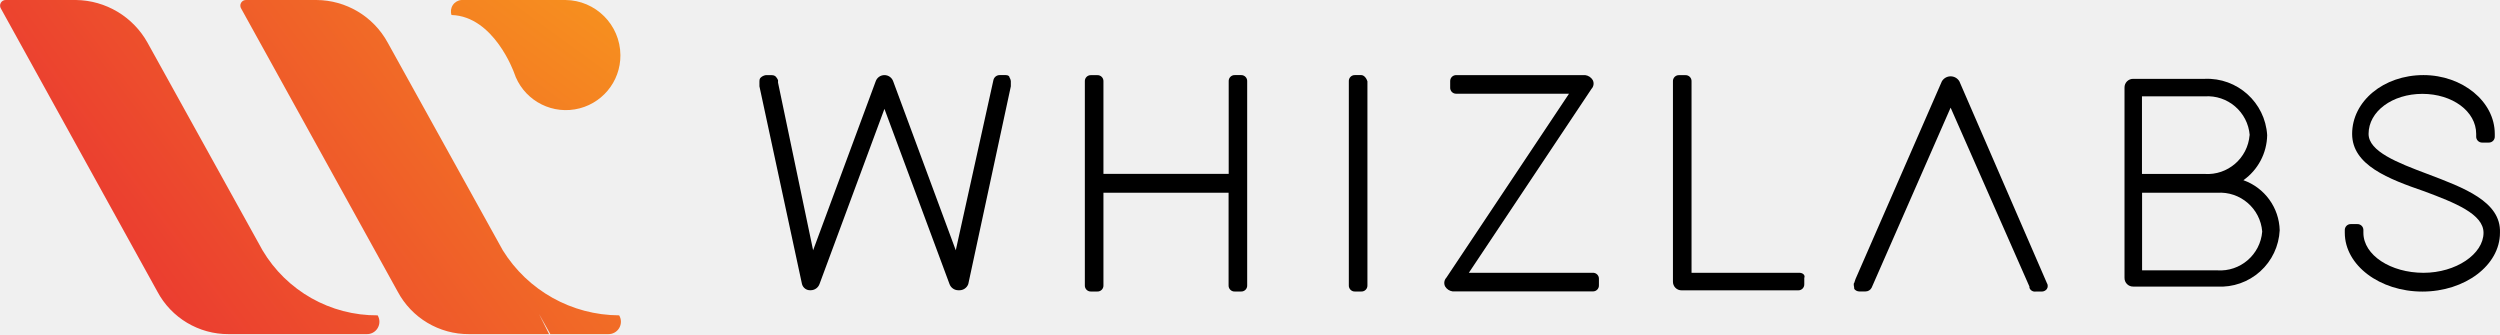
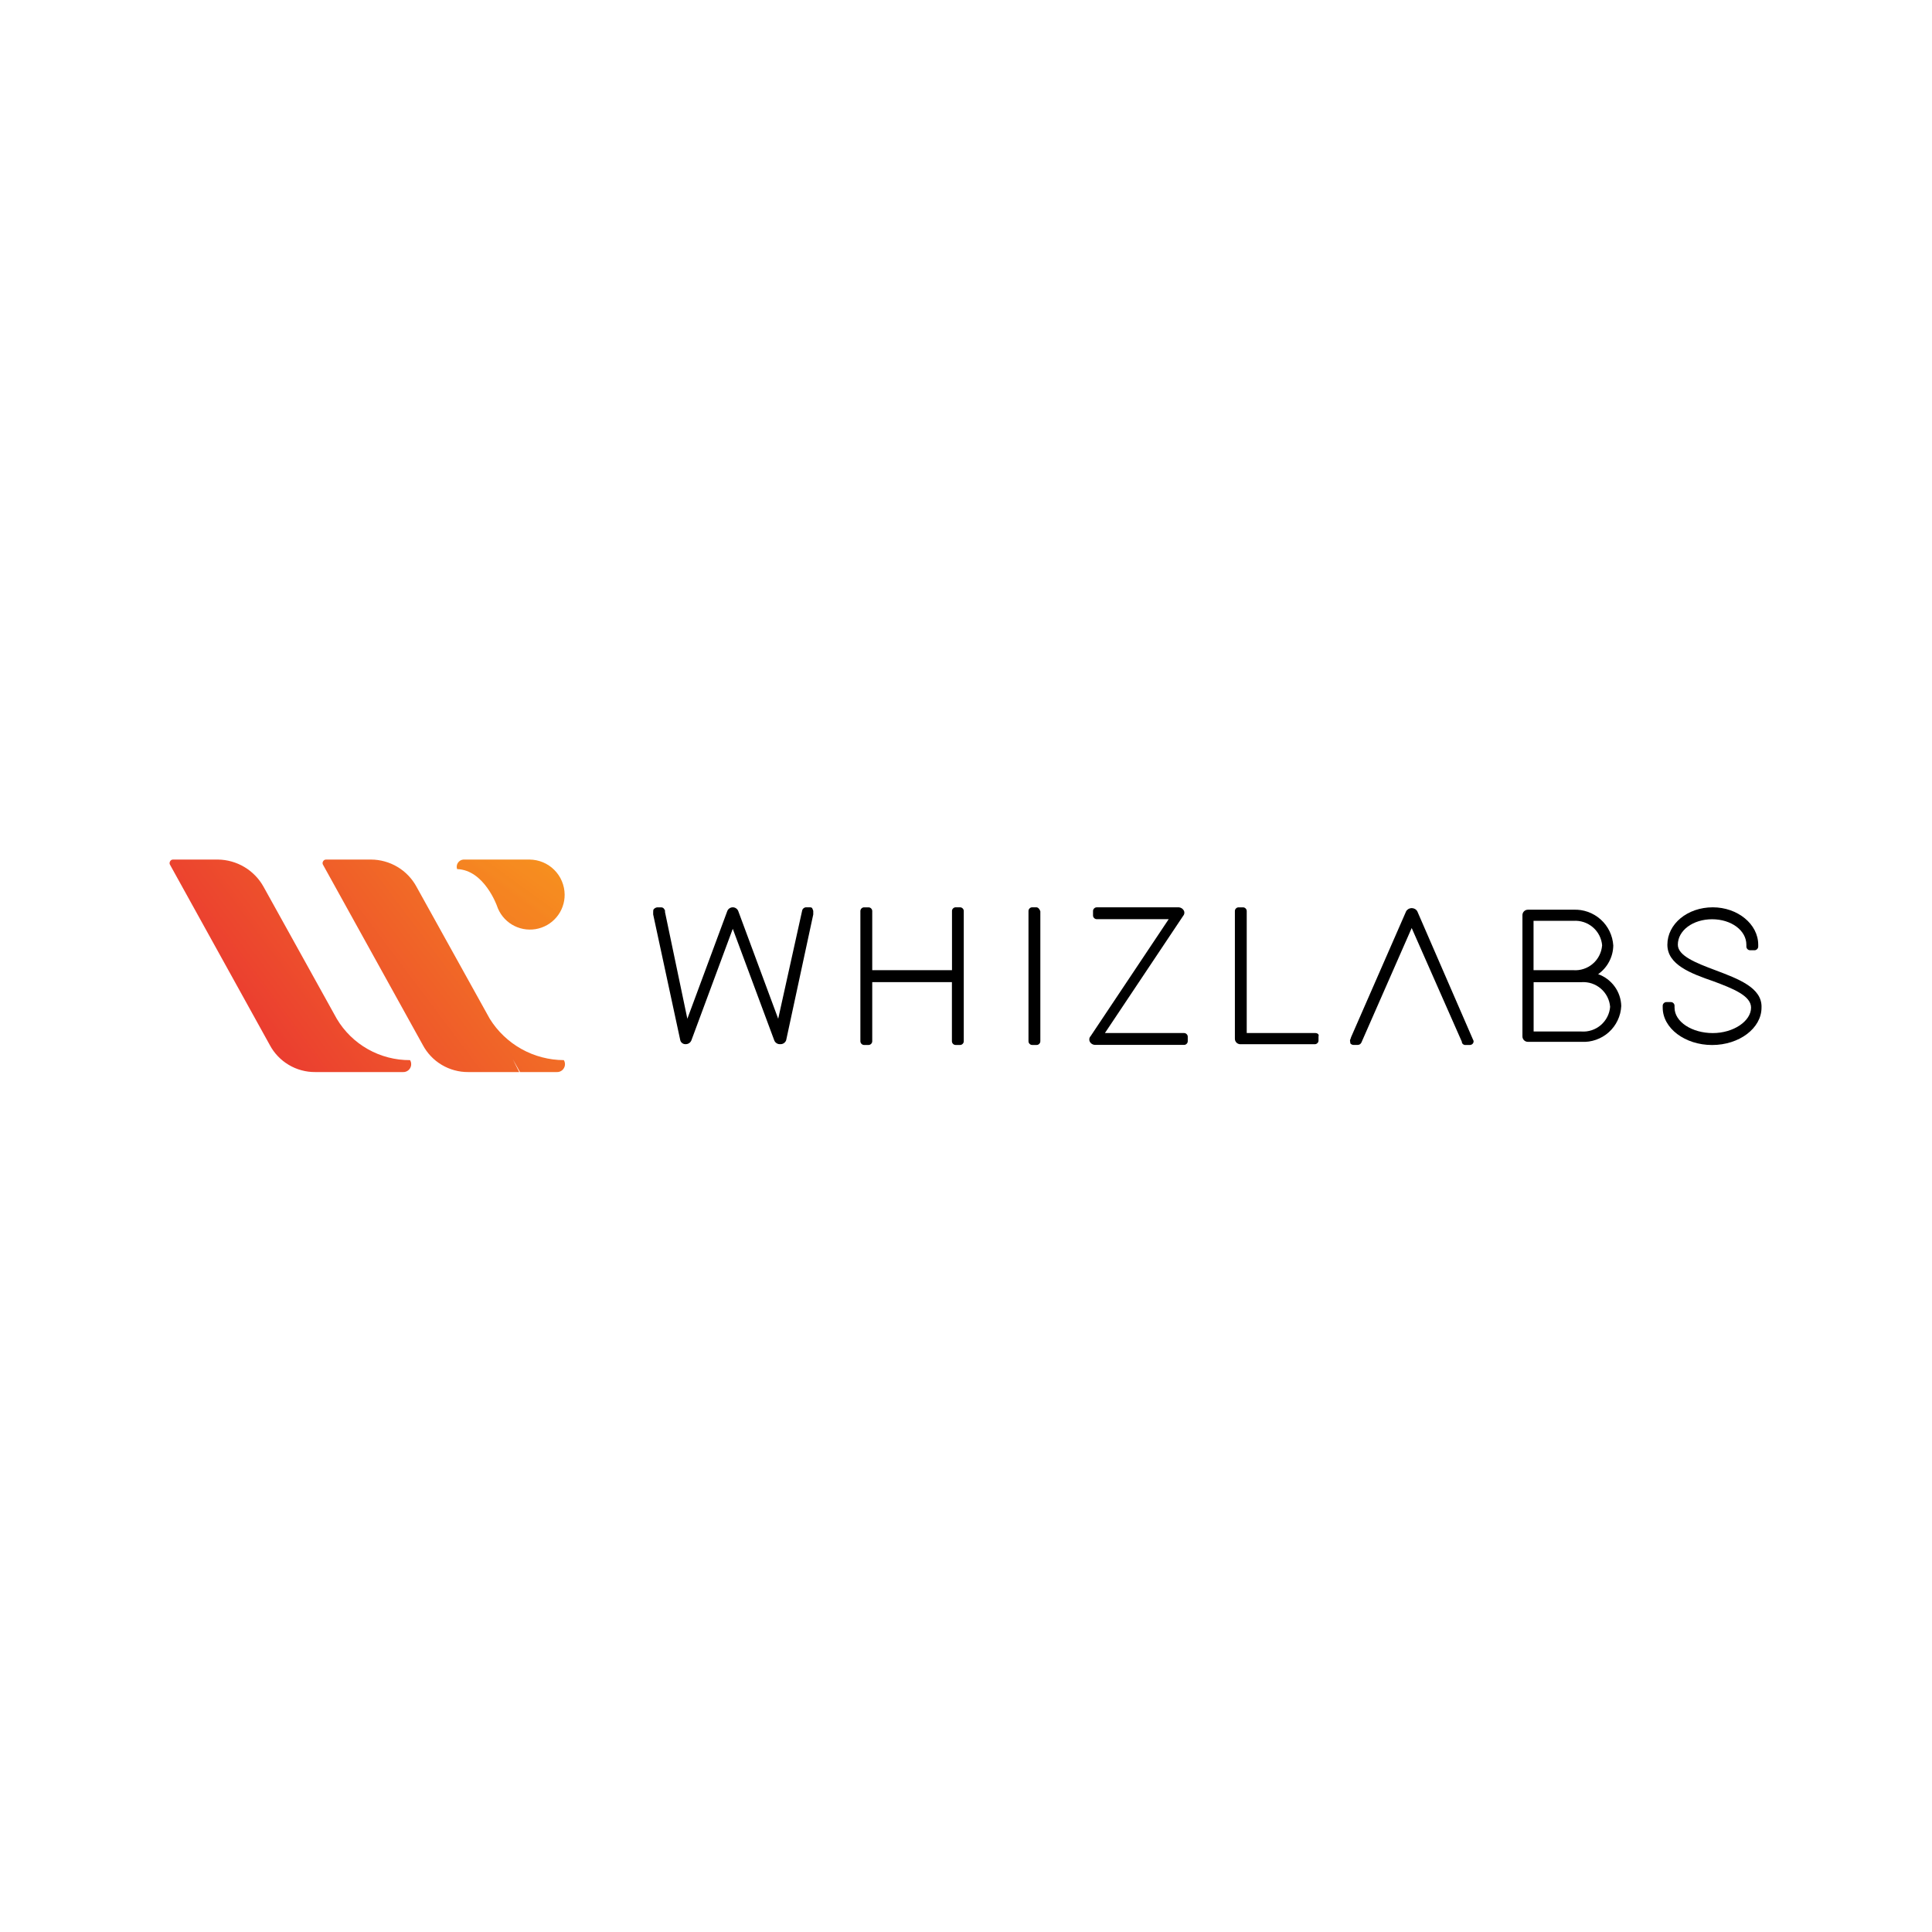
- <svg xmlns="http://www.w3.org/2000/svg" xmlns:xlink="http://www.w3.org/1999/xlink" width="201.651" height="26.95" viewBox="0 0 201.651 26.95">
+ <svg xmlns="http://www.w3.org/2000/svg" width="500" zoomAndPan="magnify" viewBox="0 0 375 375" height="500" preserveAspectRatio="xMidYMid meet" version="1.0">
  <defs>
-     <linearGradient id="linear-gradient" x1="1.776" y1="-0.372" x2="-0.701" y2="1.259" gradientUnits="objectBoundingBox">
-       <stop offset="0" stop-color="#f7931e" />
-       <stop offset="0.999" stop-color="#e3083b" />
+     <clipPath id="3139886af9">
+       <path d="M 32.914 166.836 L 80 166.836 L 80 208.086 L 32.914 208.086 Z M 32.914 166.836 " clip-rule="nonzero" />
+     </clipPath>
+     <clipPath id="216b918614">
+       <path d="M 65.363 197.738 L 51.137 172.09 C 50.699 171.305 50.164 170.59 49.535 169.945 C 48.906 169.301 48.207 168.746 47.43 168.285 C 46.656 167.824 45.836 167.473 44.969 167.227 C 44.102 166.98 43.215 166.852 42.316 166.84 L 33.652 166.84 C 33.367 166.82 33.152 166.938 33.012 167.188 C 32.871 167.438 32.879 167.684 33.043 167.922 L 52.363 202.832 C 52.789 203.633 53.312 204.359 53.938 205.012 C 54.562 205.668 55.262 206.227 56.039 206.688 C 56.816 207.152 57.641 207.504 58.512 207.738 C 59.387 207.977 60.273 208.094 61.18 208.086 L 71.078 208.086 L 69.688 205.613 L 71.078 208.086 L 78.199 208.086 C 78.484 208.102 78.75 208.043 79 207.91 C 79.25 207.777 79.445 207.59 79.594 207.344 C 79.738 207.102 79.809 206.84 79.809 206.559 C 79.809 206.273 79.738 206.012 79.59 205.77 C 78.156 205.777 76.746 205.605 75.359 205.242 C 73.973 204.883 72.652 204.352 71.406 203.648 C 70.156 202.941 69.02 202.09 67.996 201.086 C 66.973 200.086 66.094 198.969 65.363 197.738 Z M 65.363 197.738 " clip-rule="nonzero" />
+     </clipPath>
+     <linearGradient x1="1.064" gradientTransform="matrix(46.88898, 0, 0, 41.25154, 32.92121, 166.8372)" y1="0.097" x2="-0.093" gradientUnits="userSpaceOnUse" y2="0.859" id="190353271e">
+       <stop stop-opacity="1" stop-color="rgb(94.626%, 41.914%, 15.051%)" offset="0" />
+       <stop stop-opacity="1" stop-color="rgb(94.611%, 41.814%, 15.071%)" offset="0.008" />
+       <stop stop-opacity="1" stop-color="rgb(94.582%, 41.615%, 15.112%)" offset="0.016" />
+       <stop stop-opacity="1" stop-color="rgb(94.553%, 41.415%, 15.154%)" offset="0.023" />
+       <stop stop-opacity="1" stop-color="rgb(94.524%, 41.217%, 15.195%)" offset="0.031" />
+       <stop stop-opacity="1" stop-color="rgb(94.495%, 41.017%, 15.236%)" offset="0.039" />
+       <stop stop-opacity="1" stop-color="rgb(94.466%, 40.819%, 15.277%)" offset="0.047" />
+       <stop stop-opacity="1" stop-color="rgb(94.437%, 40.62%, 15.318%)" offset="0.055" />
+       <stop stop-opacity="1" stop-color="rgb(94.409%, 40.421%, 15.359%)" offset="0.062" />
+       <stop stop-opacity="1" stop-color="rgb(94.38%, 40.222%, 15.402%)" offset="0.07" />
+       <stop stop-opacity="1" stop-color="rgb(94.351%, 40.022%, 15.443%)" offset="0.078" />
+       <stop stop-opacity="1" stop-color="rgb(94.322%, 39.824%, 15.485%)" offset="0.086" />
+       <stop stop-opacity="1" stop-color="rgb(94.293%, 39.624%, 15.526%)" offset="0.094" />
+       <stop stop-opacity="1" stop-color="rgb(94.264%, 39.426%, 15.567%)" offset="0.102" />
+       <stop stop-opacity="1" stop-color="rgb(94.235%, 39.226%, 15.608%)" offset="0.109" />
+       <stop stop-opacity="1" stop-color="rgb(94.206%, 39.027%, 15.649%)" offset="0.117" />
+       <stop stop-opacity="1" stop-color="rgb(94.177%, 38.828%, 15.691%)" offset="0.125" />
+       <stop stop-opacity="1" stop-color="rgb(94.148%, 38.629%, 15.732%)" offset="0.133" />
+       <stop stop-opacity="1" stop-color="rgb(94.119%, 38.429%, 15.773%)" offset="0.141" />
+       <stop stop-opacity="1" stop-color="rgb(94.092%, 38.231%, 15.814%)" offset="0.148" />
+       <stop stop-opacity="1" stop-color="rgb(94.063%, 38.031%, 15.855%)" offset="0.156" />
+       <stop stop-opacity="1" stop-color="rgb(94.034%, 37.833%, 15.897%)" offset="0.164" />
+       <stop stop-opacity="1" stop-color="rgb(94.005%, 37.634%, 15.938%)" offset="0.172" />
+       <stop stop-opacity="1" stop-color="rgb(93.976%, 37.434%, 15.979%)" offset="0.18" />
+       <stop stop-opacity="1" stop-color="rgb(93.947%, 37.236%, 16.02%)" offset="0.188" />
+       <stop stop-opacity="1" stop-color="rgb(93.918%, 37.036%, 16.061%)" offset="0.195" />
+       <stop stop-opacity="1" stop-color="rgb(93.889%, 36.838%, 16.103%)" offset="0.203" />
+       <stop stop-opacity="1" stop-color="rgb(93.86%, 36.638%, 16.144%)" offset="0.211" />
+       <stop stop-opacity="1" stop-color="rgb(93.831%, 36.44%, 16.187%)" offset="0.219" />
+       <stop stop-opacity="1" stop-color="rgb(93.802%, 36.24%, 16.228%)" offset="0.227" />
+       <stop stop-opacity="1" stop-color="rgb(93.773%, 36.041%, 16.269%)" offset="0.234" />
+       <stop stop-opacity="1" stop-color="rgb(93.745%, 35.841%, 16.31%)" offset="0.242" />
+       <stop stop-opacity="1" stop-color="rgb(93.716%, 35.643%, 16.351%)" offset="0.25" />
+       <stop stop-opacity="1" stop-color="rgb(93.687%, 35.443%, 16.393%)" offset="0.258" />
+       <stop stop-opacity="1" stop-color="rgb(93.658%, 35.245%, 16.434%)" offset="0.266" />
+       <stop stop-opacity="1" stop-color="rgb(93.629%, 35.045%, 16.475%)" offset="0.273" />
+       <stop stop-opacity="1" stop-color="rgb(93.6%, 34.846%, 16.516%)" offset="0.281" />
+       <stop stop-opacity="1" stop-color="rgb(93.571%, 34.648%, 16.557%)" offset="0.289" />
+       <stop stop-opacity="1" stop-color="rgb(93.542%, 34.448%, 16.599%)" offset="0.297" />
+       <stop stop-opacity="1" stop-color="rgb(93.513%, 34.25%, 16.64%)" offset="0.305" />
+       <stop stop-opacity="1" stop-color="rgb(93.484%, 34.05%, 16.681%)" offset="0.312" />
+       <stop stop-opacity="1" stop-color="rgb(93.456%, 33.852%, 16.722%)" offset="0.32" />
+       <stop stop-opacity="1" stop-color="rgb(93.428%, 33.652%, 16.763%)" offset="0.328" />
+       <stop stop-opacity="1" stop-color="rgb(93.399%, 33.453%, 16.805%)" offset="0.336" />
+       <stop stop-opacity="1" stop-color="rgb(93.37%, 33.253%, 16.846%)" offset="0.344" />
+       <stop stop-opacity="1" stop-color="rgb(93.341%, 33.055%, 16.887%)" offset="0.352" />
+       <stop stop-opacity="1" stop-color="rgb(93.312%, 32.855%, 16.928%)" offset="0.359" />
+       <stop stop-opacity="1" stop-color="rgb(93.283%, 32.657%, 16.969%)" offset="0.367" />
+       <stop stop-opacity="1" stop-color="rgb(93.254%, 32.457%, 17.012%)" offset="0.375" />
+       <stop stop-opacity="1" stop-color="rgb(93.225%, 32.259%, 17.053%)" offset="0.383" />
+       <stop stop-opacity="1" stop-color="rgb(93.196%, 32.059%, 17.094%)" offset="0.391" />
+       <stop stop-opacity="1" stop-color="rgb(93.167%, 31.86%, 17.136%)" offset="0.397" />
+       <stop stop-opacity="1" stop-color="rgb(93.153%, 31.761%, 17.157%)" offset="0.398" />
+       <stop stop-opacity="1" stop-color="rgb(93.138%, 31.662%, 17.177%)" offset="0.406" />
+       <stop stop-opacity="1" stop-color="rgb(93.111%, 31.462%, 17.218%)" offset="0.414" />
+       <stop stop-opacity="1" stop-color="rgb(93.082%, 31.264%, 17.259%)" offset="0.422" />
+       <stop stop-opacity="1" stop-color="rgb(93.053%, 31.064%, 17.3%)" offset="0.43" />
+       <stop stop-opacity="1" stop-color="rgb(93.024%, 30.865%, 17.342%)" offset="0.438" />
+       <stop stop-opacity="1" stop-color="rgb(92.995%, 30.666%, 17.383%)" offset="0.445" />
+       <stop stop-opacity="1" stop-color="rgb(92.966%, 30.467%, 17.424%)" offset="0.453" />
+       <stop stop-opacity="1" stop-color="rgb(92.937%, 30.267%, 17.465%)" offset="0.461" />
+       <stop stop-opacity="1" stop-color="rgb(92.908%, 30.069%, 17.506%)" offset="0.469" />
+       <stop stop-opacity="1" stop-color="rgb(92.879%, 29.869%, 17.548%)" offset="0.477" />
+       <stop stop-opacity="1" stop-color="rgb(92.85%, 29.671%, 17.589%)" offset="0.484" />
+       <stop stop-opacity="1" stop-color="rgb(92.821%, 29.471%, 17.63%)" offset="0.492" />
+       <stop stop-opacity="1" stop-color="rgb(92.792%, 29.272%, 17.671%)" offset="0.5" />
+       <stop stop-opacity="1" stop-color="rgb(92.764%, 29.074%, 17.712%)" offset="0.508" />
+       <stop stop-opacity="1" stop-color="rgb(92.735%, 28.874%, 17.754%)" offset="0.516" />
+       <stop stop-opacity="1" stop-color="rgb(92.706%, 28.676%, 17.795%)" offset="0.523" />
+       <stop stop-opacity="1" stop-color="rgb(92.677%, 28.476%, 17.838%)" offset="0.531" />
+       <stop stop-opacity="1" stop-color="rgb(92.648%, 28.278%, 17.879%)" offset="0.539" />
+       <stop stop-opacity="1" stop-color="rgb(92.619%, 28.078%, 17.92%)" offset="0.547" />
+       <stop stop-opacity="1" stop-color="rgb(92.59%, 27.879%, 17.961%)" offset="0.555" />
+       <stop stop-opacity="1" stop-color="rgb(92.561%, 27.679%, 18.002%)" offset="0.562" />
+       <stop stop-opacity="1" stop-color="rgb(92.532%, 27.481%, 18.044%)" offset="0.57" />
+       <stop stop-opacity="1" stop-color="rgb(92.503%, 27.281%, 18.085%)" offset="0.578" />
+       <stop stop-opacity="1" stop-color="rgb(92.474%, 27.083%, 18.126%)" offset="0.586" />
+       <stop stop-opacity="1" stop-color="rgb(92.447%, 26.883%, 18.167%)" offset="0.594" />
+       <stop stop-opacity="1" stop-color="rgb(92.418%, 26.685%, 18.208%)" offset="0.602" />
+       <stop stop-opacity="1" stop-color="rgb(92.389%, 26.485%, 18.25%)" offset="0.603" />
+       <stop stop-opacity="1" stop-color="rgb(92.375%, 26.385%, 18.271%)" offset="0.609" />
+       <stop stop-opacity="1" stop-color="rgb(92.36%, 26.286%, 18.291%)" offset="0.617" />
+       <stop stop-opacity="1" stop-color="rgb(92.331%, 26.088%, 18.332%)" offset="0.625" />
+       <stop stop-opacity="1" stop-color="rgb(92.302%, 25.888%, 18.373%)" offset="0.633" />
+       <stop stop-opacity="1" stop-color="rgb(92.273%, 25.69%, 18.414%)" offset="0.641" />
+       <stop stop-opacity="1" stop-color="rgb(92.244%, 25.49%, 18.456%)" offset="0.648" />
+       <stop stop-opacity="1" stop-color="rgb(92.215%, 25.291%, 18.497%)" offset="0.656" />
+       <stop stop-opacity="1" stop-color="rgb(92.186%, 25.092%, 18.538%)" offset="0.664" />
+       <stop stop-opacity="1" stop-color="rgb(92.157%, 24.893%, 18.579%)" offset="0.672" />
+       <stop stop-opacity="1" stop-color="rgb(92.13%, 24.693%, 18.62%)" offset="0.68" />
+       <stop stop-opacity="1" stop-color="rgb(92.101%, 24.495%, 18.663%)" offset="0.688" />
+       <stop stop-opacity="1" stop-color="rgb(92.072%, 24.295%, 18.704%)" offset="0.695" />
+       <stop stop-opacity="1" stop-color="rgb(92.043%, 24.097%, 18.745%)" offset="0.703" />
+       <stop stop-opacity="1" stop-color="rgb(92.014%, 23.897%, 18.787%)" offset="0.711" />
+       <stop stop-opacity="1" stop-color="rgb(91.985%, 23.698%, 18.828%)" offset="0.719" />
+       <stop stop-opacity="1" stop-color="rgb(91.956%, 23.499%, 18.869%)" offset="0.727" />
+       <stop stop-opacity="1" stop-color="rgb(91.927%, 23.3%, 18.91%)" offset="0.734" />
+       <stop stop-opacity="1" stop-color="rgb(91.898%, 23.102%, 18.951%)" offset="0.742" />
+       <stop stop-opacity="1" stop-color="rgb(91.869%, 22.902%, 18.993%)" offset="0.75" />
+       <stop stop-opacity="1" stop-color="rgb(91.84%, 22.704%, 19.034%)" offset="0.758" />
+       <stop stop-opacity="1" stop-color="rgb(91.812%, 22.504%, 19.075%)" offset="0.766" />
+       <stop stop-opacity="1" stop-color="rgb(91.783%, 22.305%, 19.116%)" offset="0.773" />
+       <stop stop-opacity="1" stop-color="rgb(91.754%, 22.105%, 19.157%)" offset="0.781" />
+       <stop stop-opacity="1" stop-color="rgb(91.725%, 21.907%, 19.199%)" offset="0.789" />
+       <stop stop-opacity="1" stop-color="rgb(91.696%, 21.707%, 19.24%)" offset="0.797" />
+       <stop stop-opacity="1" stop-color="rgb(91.667%, 21.509%, 19.281%)" offset="0.805" />
+       <stop stop-opacity="1" stop-color="rgb(91.638%, 21.309%, 19.322%)" offset="0.812" />
+       <stop stop-opacity="1" stop-color="rgb(91.609%, 21.111%, 19.363%)" offset="0.82" />
+       <stop stop-opacity="1" stop-color="rgb(91.58%, 20.911%, 19.405%)" offset="0.828" />
+       <stop stop-opacity="1" stop-color="rgb(91.551%, 20.712%, 19.447%)" offset="0.836" />
+       <stop stop-opacity="1" stop-color="rgb(91.522%, 20.514%, 19.489%)" offset="0.844" />
+       <stop stop-opacity="1" stop-color="rgb(91.493%, 20.314%, 19.53%)" offset="0.852" />
+       <stop stop-opacity="1" stop-color="rgb(91.466%, 20.116%, 19.571%)" offset="0.859" />
+       <stop stop-opacity="1" stop-color="rgb(91.437%, 19.916%, 19.612%)" offset="0.867" />
+       <stop stop-opacity="1" stop-color="rgb(91.408%, 19.717%, 19.653%)" offset="0.875" />
+       <stop stop-opacity="1" stop-color="rgb(91.379%, 19.518%, 19.695%)" offset="0.883" />
+       <stop stop-opacity="1" stop-color="rgb(91.35%, 19.319%, 19.736%)" offset="0.891" />
+       <stop stop-opacity="1" stop-color="rgb(91.321%, 19.119%, 19.777%)" offset="0.898" />
+       <stop stop-opacity="1" stop-color="rgb(91.292%, 18.921%, 19.818%)" offset="0.906" />
+       <stop stop-opacity="1" stop-color="rgb(91.263%, 18.721%, 19.859%)" offset="0.914" />
+       <stop stop-opacity="1" stop-color="rgb(91.234%, 18.523%, 19.901%)" offset="0.922" />
+       <stop stop-opacity="1" stop-color="rgb(91.205%, 18.323%, 19.942%)" offset="0.93" />
+       <stop stop-opacity="1" stop-color="rgb(91.176%, 18.124%, 19.983%)" offset="0.938" />
+       <stop stop-opacity="1" stop-color="rgb(91.148%, 17.924%, 20.024%)" offset="0.945" />
+       <stop stop-opacity="1" stop-color="rgb(91.119%, 17.726%, 20.065%)" offset="0.953" />
+       <stop stop-opacity="1" stop-color="rgb(91.09%, 17.528%, 20.107%)" offset="0.961" />
+       <stop stop-opacity="1" stop-color="rgb(91.061%, 17.328%, 20.148%)" offset="0.969" />
+       <stop stop-opacity="1" stop-color="rgb(91.032%, 17.13%, 20.189%)" offset="0.977" />
+       <stop stop-opacity="1" stop-color="rgb(91.003%, 16.93%, 20.23%)" offset="0.984" />
+       <stop stop-opacity="1" stop-color="rgb(90.974%, 16.731%, 20.273%)" offset="0.992" />
+       <stop stop-opacity="1" stop-color="rgb(90.945%, 16.531%, 20.314%)" offset="1" />
    </linearGradient>
-     <linearGradient id="linear-gradient-2" x1="1.298" y1="-0.06" x2="-1.171" y2="1.572" xlink:href="#linear-gradient" />
-     <linearGradient id="linear-gradient-3" x1="2.215" y1="1.263" x2="-3.327" y2="6.212" xlink:href="#linear-gradient" />
+     <clipPath id="ceca98e0b5">
+       <path d="M 62 166.836 L 110 166.836 L 110 208.086 L 62 208.086 Z M 62 166.836 " clip-rule="nonzero" />
+     </clipPath>
+     <clipPath id="90aff092b4">
+       <path d="M 95.059 197.738 L 80.828 172.09 C 80.398 171.301 79.867 170.578 79.242 169.93 C 78.617 169.277 77.914 168.723 77.141 168.262 C 76.363 167.801 75.543 167.449 74.672 167.207 C 73.801 166.965 72.914 166.844 72.012 166.84 L 63.352 166.84 C 63.062 166.82 62.852 166.938 62.707 167.188 C 62.566 167.438 62.578 167.684 62.738 167.922 L 82.066 202.832 C 82.492 203.633 83.016 204.359 83.637 205.012 C 84.262 205.668 84.961 206.227 85.738 206.688 C 86.516 207.152 87.344 207.504 88.215 207.738 C 89.086 207.977 89.977 208.094 90.883 208.086 L 100.781 208.086 L 99.543 205.613 L 100.934 208.086 L 108.051 208.086 C 108.332 208.102 108.598 208.043 108.848 207.91 C 109.098 207.777 109.297 207.59 109.441 207.344 C 109.586 207.102 109.66 206.84 109.66 206.559 C 109.66 206.273 109.586 206.012 109.441 205.77 C 108 205.762 106.582 205.578 105.188 205.211 C 103.793 204.848 102.469 204.312 101.211 203.609 C 99.953 202.906 98.805 202.059 97.762 201.062 C 96.719 200.07 95.82 198.961 95.059 197.738 Z M 95.059 197.738 " clip-rule="nonzero" />
+     </clipPath>
+     <linearGradient x1="1.063" gradientTransform="matrix(47.04223, 0, 0, 41.25154, 62.61816, 166.8372)" y1="0.095" x2="-0.094" gradientUnits="userSpaceOnUse" y2="0.86" id="0c2aa2d85f">
+       <stop stop-opacity="1" stop-color="rgb(96.147%, 52.406%, 12.875%)" offset="0" />
+       <stop stop-opacity="1" stop-color="rgb(96.132%, 52.307%, 12.895%)" offset="0.008" />
+       <stop stop-opacity="1" stop-color="rgb(96.103%, 52.107%, 12.938%)" offset="0.016" />
+       <stop stop-opacity="1" stop-color="rgb(96.074%, 51.907%, 12.979%)" offset="0.023" />
+       <stop stop-opacity="1" stop-color="rgb(96.045%, 51.707%, 13.02%)" offset="0.031" />
+       <stop stop-opacity="1" stop-color="rgb(96.016%, 51.508%, 13.062%)" offset="0.039" />
+       <stop stop-opacity="1" stop-color="rgb(95.987%, 51.308%, 13.103%)" offset="0.047" />
+       <stop stop-opacity="1" stop-color="rgb(95.958%, 51.108%, 13.144%)" offset="0.055" />
+       <stop stop-opacity="1" stop-color="rgb(95.929%, 50.909%, 13.185%)" offset="0.062" />
+       <stop stop-opacity="1" stop-color="rgb(95.9%, 50.71%, 13.226%)" offset="0.07" />
+       <stop stop-opacity="1" stop-color="rgb(95.871%, 50.51%, 13.269%)" offset="0.078" />
+       <stop stop-opacity="1" stop-color="rgb(95.842%, 50.31%, 13.31%)" offset="0.086" />
+       <stop stop-opacity="1" stop-color="rgb(95.813%, 50.11%, 13.351%)" offset="0.094" />
+       <stop stop-opacity="1" stop-color="rgb(95.784%, 49.91%, 13.393%)" offset="0.102" />
+       <stop stop-opacity="1" stop-color="rgb(95.755%, 49.71%, 13.434%)" offset="0.109" />
+       <stop stop-opacity="1" stop-color="rgb(95.726%, 49.512%, 13.475%)" offset="0.117" />
+       <stop stop-opacity="1" stop-color="rgb(95.697%, 49.312%, 13.516%)" offset="0.125" />
+       <stop stop-opacity="1" stop-color="rgb(95.668%, 49.112%, 13.559%)" offset="0.133" />
+       <stop stop-opacity="1" stop-color="rgb(95.639%, 48.912%, 13.6%)" offset="0.141" />
+       <stop stop-opacity="1" stop-color="rgb(95.61%, 48.712%, 13.641%)" offset="0.148" />
+       <stop stop-opacity="1" stop-color="rgb(95.581%, 48.512%, 13.683%)" offset="0.156" />
+       <stop stop-opacity="1" stop-color="rgb(95.552%, 48.312%, 13.724%)" offset="0.164" />
+       <stop stop-opacity="1" stop-color="rgb(95.523%, 48.114%, 13.765%)" offset="0.172" />
+       <stop stop-opacity="1" stop-color="rgb(95.494%, 47.914%, 13.806%)" offset="0.18" />
+       <stop stop-opacity="1" stop-color="rgb(95.465%, 47.714%, 13.847%)" offset="0.188" />
+       <stop stop-opacity="1" stop-color="rgb(95.436%, 47.514%, 13.89%)" offset="0.195" />
+       <stop stop-opacity="1" stop-color="rgb(95.407%, 47.314%, 13.931%)" offset="0.203" />
+       <stop stop-opacity="1" stop-color="rgb(95.378%, 47.115%, 13.972%)" offset="0.211" />
+       <stop stop-opacity="1" stop-color="rgb(95.351%, 46.915%, 14.014%)" offset="0.219" />
+       <stop stop-opacity="1" stop-color="rgb(95.322%, 46.716%, 14.055%)" offset="0.227" />
+       <stop stop-opacity="1" stop-color="rgb(95.293%, 46.516%, 14.096%)" offset="0.234" />
+       <stop stop-opacity="1" stop-color="rgb(95.264%, 46.317%, 14.137%)" offset="0.242" />
+       <stop stop-opacity="1" stop-color="rgb(95.235%, 46.117%, 14.18%)" offset="0.25" />
+       <stop stop-opacity="1" stop-color="rgb(95.206%, 45.917%, 14.221%)" offset="0.258" />
+       <stop stop-opacity="1" stop-color="rgb(95.177%, 45.717%, 14.262%)" offset="0.266" />
+       <stop stop-opacity="1" stop-color="rgb(95.148%, 45.517%, 14.304%)" offset="0.273" />
+       <stop stop-opacity="1" stop-color="rgb(95.119%, 45.319%, 14.345%)" offset="0.281" />
+       <stop stop-opacity="1" stop-color="rgb(95.09%, 45.119%, 14.386%)" offset="0.289" />
+       <stop stop-opacity="1" stop-color="rgb(95.061%, 44.919%, 14.427%)" offset="0.297" />
+       <stop stop-opacity="1" stop-color="rgb(95.032%, 44.719%, 14.468%)" offset="0.305" />
+       <stop stop-opacity="1" stop-color="rgb(95.003%, 44.519%, 14.511%)" offset="0.312" />
+       <stop stop-opacity="1" stop-color="rgb(94.974%, 44.319%, 14.552%)" offset="0.32" />
+       <stop stop-opacity="1" stop-color="rgb(94.945%, 44.119%, 14.594%)" offset="0.328" />
+       <stop stop-opacity="1" stop-color="rgb(94.916%, 43.921%, 14.635%)" offset="0.336" />
+       <stop stop-opacity="1" stop-color="rgb(94.887%, 43.721%, 14.676%)" offset="0.344" />
+       <stop stop-opacity="1" stop-color="rgb(94.858%, 43.521%, 14.717%)" offset="0.352" />
+       <stop stop-opacity="1" stop-color="rgb(94.829%, 43.321%, 14.758%)" offset="0.359" />
+       <stop stop-opacity="1" stop-color="rgb(94.8%, 43.121%, 14.8%)" offset="0.367" />
+       <stop stop-opacity="1" stop-color="rgb(94.771%, 42.921%, 14.842%)" offset="0.375" />
+       <stop stop-opacity="1" stop-color="rgb(94.742%, 42.722%, 14.883%)" offset="0.383" />
+       <stop stop-opacity="1" stop-color="rgb(94.713%, 42.523%, 14.925%)" offset="0.391" />
+       <stop stop-opacity="1" stop-color="rgb(94.684%, 42.323%, 14.966%)" offset="0.398" />
+       <stop stop-opacity="1" stop-color="rgb(94.67%, 42.224%, 14.987%)" offset="0.398" />
+       <stop stop-opacity="1" stop-color="rgb(94.655%, 42.123%, 15.007%)" offset="0.406" />
+       <stop stop-opacity="1" stop-color="rgb(94.626%, 41.924%, 15.048%)" offset="0.414" />
+       <stop stop-opacity="1" stop-color="rgb(94.597%, 41.724%, 15.089%)" offset="0.422" />
+       <stop stop-opacity="1" stop-color="rgb(94.568%, 41.524%, 15.132%)" offset="0.43" />
+       <stop stop-opacity="1" stop-color="rgb(94.539%, 41.324%, 15.173%)" offset="0.438" />
+       <stop stop-opacity="1" stop-color="rgb(94.51%, 41.125%, 15.215%)" offset="0.445" />
+       <stop stop-opacity="1" stop-color="rgb(94.481%, 40.926%, 15.256%)" offset="0.453" />
+       <stop stop-opacity="1" stop-color="rgb(94.452%, 40.726%, 15.297%)" offset="0.461" />
+       <stop stop-opacity="1" stop-color="rgb(94.424%, 40.526%, 15.338%)" offset="0.469" />
+       <stop stop-opacity="1" stop-color="rgb(94.395%, 40.326%, 15.379%)" offset="0.477" />
+       <stop stop-opacity="1" stop-color="rgb(94.366%, 40.126%, 15.421%)" offset="0.484" />
+       <stop stop-opacity="1" stop-color="rgb(94.337%, 39.926%, 15.463%)" offset="0.492" />
+       <stop stop-opacity="1" stop-color="rgb(94.308%, 39.728%, 15.504%)" offset="0.5" />
+       <stop stop-opacity="1" stop-color="rgb(94.279%, 39.528%, 15.546%)" offset="0.508" />
+       <stop stop-opacity="1" stop-color="rgb(94.25%, 39.328%, 15.587%)" offset="0.516" />
+       <stop stop-opacity="1" stop-color="rgb(94.221%, 39.128%, 15.628%)" offset="0.523" />
+       <stop stop-opacity="1" stop-color="rgb(94.193%, 38.928%, 15.669%)" offset="0.531" />
+       <stop stop-opacity="1" stop-color="rgb(94.164%, 38.728%, 15.71%)" offset="0.539" />
+       <stop stop-opacity="1" stop-color="rgb(94.135%, 38.528%, 15.753%)" offset="0.547" />
+       <stop stop-opacity="1" stop-color="rgb(94.106%, 38.33%, 15.794%)" offset="0.555" />
+       <stop stop-opacity="1" stop-color="rgb(94.077%, 38.13%, 15.836%)" offset="0.562" />
+       <stop stop-opacity="1" stop-color="rgb(94.048%, 37.93%, 15.877%)" offset="0.57" />
+       <stop stop-opacity="1" stop-color="rgb(94.019%, 37.73%, 15.918%)" offset="0.578" />
+       <stop stop-opacity="1" stop-color="rgb(93.99%, 37.531%, 15.959%)" offset="0.586" />
+       <stop stop-opacity="1" stop-color="rgb(93.961%, 37.331%, 16%)" offset="0.594" />
+       <stop stop-opacity="1" stop-color="rgb(93.932%, 37.131%, 16.042%)" offset="0.602" />
+       <stop stop-opacity="1" stop-color="rgb(93.903%, 36.932%, 16.084%)" offset="0.602" />
+       <stop stop-opacity="1" stop-color="rgb(93.889%, 36.833%, 16.106%)" offset="0.609" />
+       <stop stop-opacity="1" stop-color="rgb(93.874%, 36.732%, 16.125%)" offset="0.617" />
+       <stop stop-opacity="1" stop-color="rgb(93.845%, 36.533%, 16.167%)" offset="0.625" />
+       <stop stop-opacity="1" stop-color="rgb(93.816%, 36.333%, 16.208%)" offset="0.633" />
+       <stop stop-opacity="1" stop-color="rgb(93.787%, 36.133%, 16.249%)" offset="0.641" />
+       <stop stop-opacity="1" stop-color="rgb(93.758%, 35.933%, 16.29%)" offset="0.648" />
+       <stop stop-opacity="1" stop-color="rgb(93.729%, 35.733%, 16.331%)" offset="0.656" />
+       <stop stop-opacity="1" stop-color="rgb(93.7%, 35.535%, 16.373%)" offset="0.664" />
+       <stop stop-opacity="1" stop-color="rgb(93.671%, 35.335%, 16.415%)" offset="0.672" />
+       <stop stop-opacity="1" stop-color="rgb(93.642%, 35.135%, 16.457%)" offset="0.68" />
+       <stop stop-opacity="1" stop-color="rgb(93.613%, 34.935%, 16.498%)" offset="0.688" />
+       <stop stop-opacity="1" stop-color="rgb(93.584%, 34.735%, 16.539%)" offset="0.695" />
+       <stop stop-opacity="1" stop-color="rgb(93.555%, 34.535%, 16.58%)" offset="0.703" />
+       <stop stop-opacity="1" stop-color="rgb(93.527%, 34.335%, 16.621%)" offset="0.711" />
+       <stop stop-opacity="1" stop-color="rgb(93.498%, 34.137%, 16.663%)" offset="0.719" />
+       <stop stop-opacity="1" stop-color="rgb(93.469%, 33.937%, 16.705%)" offset="0.727" />
+       <stop stop-opacity="1" stop-color="rgb(93.44%, 33.737%, 16.747%)" offset="0.734" />
+       <stop stop-opacity="1" stop-color="rgb(93.411%, 33.537%, 16.788%)" offset="0.742" />
+       <stop stop-opacity="1" stop-color="rgb(93.382%, 33.337%, 16.829%)" offset="0.75" />
+       <stop stop-opacity="1" stop-color="rgb(93.353%, 33.138%, 16.87%)" offset="0.758" />
+       <stop stop-opacity="1" stop-color="rgb(93.324%, 32.938%, 16.911%)" offset="0.766" />
+       <stop stop-opacity="1" stop-color="rgb(93.295%, 32.739%, 16.953%)" offset="0.773" />
+       <stop stop-opacity="1" stop-color="rgb(93.266%, 32.539%, 16.994%)" offset="0.781" />
+       <stop stop-opacity="1" stop-color="rgb(93.237%, 32.339%, 17.036%)" offset="0.789" />
+       <stop stop-opacity="1" stop-color="rgb(93.208%, 32.14%, 17.078%)" offset="0.797" />
+       <stop stop-opacity="1" stop-color="rgb(93.179%, 31.94%, 17.119%)" offset="0.805" />
+       <stop stop-opacity="1" stop-color="rgb(93.15%, 31.74%, 17.16%)" offset="0.812" />
+       <stop stop-opacity="1" stop-color="rgb(93.121%, 31.54%, 17.201%)" offset="0.82" />
+       <stop stop-opacity="1" stop-color="rgb(93.092%, 31.342%, 17.242%)" offset="0.828" />
+       <stop stop-opacity="1" stop-color="rgb(93.063%, 31.142%, 17.284%)" offset="0.836" />
+       <stop stop-opacity="1" stop-color="rgb(93.034%, 30.942%, 17.326%)" offset="0.844" />
+       <stop stop-opacity="1" stop-color="rgb(93.005%, 30.742%, 17.368%)" offset="0.852" />
+       <stop stop-opacity="1" stop-color="rgb(92.976%, 30.542%, 17.409%)" offset="0.859" />
+       <stop stop-opacity="1" stop-color="rgb(92.947%, 30.342%, 17.45%)" offset="0.867" />
+       <stop stop-opacity="1" stop-color="rgb(92.918%, 30.142%, 17.491%)" offset="0.875" />
+       <stop stop-opacity="1" stop-color="rgb(92.889%, 29.944%, 17.532%)" offset="0.883" />
+       <stop stop-opacity="1" stop-color="rgb(92.86%, 29.744%, 17.574%)" offset="0.891" />
+       <stop stop-opacity="1" stop-color="rgb(92.831%, 29.544%, 17.615%)" offset="0.898" />
+       <stop stop-opacity="1" stop-color="rgb(92.802%, 29.344%, 17.657%)" offset="0.906" />
+       <stop stop-opacity="1" stop-color="rgb(92.773%, 29.144%, 17.699%)" offset="0.914" />
+       <stop stop-opacity="1" stop-color="rgb(92.744%, 28.944%, 17.74%)" offset="0.922" />
+       <stop stop-opacity="1" stop-color="rgb(92.715%, 28.745%, 17.781%)" offset="0.93" />
+       <stop stop-opacity="1" stop-color="rgb(92.686%, 28.546%, 17.822%)" offset="0.938" />
+       <stop stop-opacity="1" stop-color="rgb(92.657%, 28.346%, 17.863%)" offset="0.945" />
+       <stop stop-opacity="1" stop-color="rgb(92.628%, 28.146%, 17.905%)" offset="0.953" />
+       <stop stop-opacity="1" stop-color="rgb(92.601%, 27.946%, 17.947%)" offset="0.961" />
+       <stop stop-opacity="1" stop-color="rgb(92.572%, 27.747%, 17.989%)" offset="0.969" />
+       <stop stop-opacity="1" stop-color="rgb(92.543%, 27.547%, 18.03%)" offset="0.977" />
+       <stop stop-opacity="1" stop-color="rgb(92.514%, 27.347%, 18.071%)" offset="0.984" />
+       <stop stop-opacity="1" stop-color="rgb(92.485%, 27.148%, 18.112%)" offset="0.992" />
+       <stop stop-opacity="1" stop-color="rgb(92.456%, 26.949%, 18.153%)" offset="1" />
+     </linearGradient>
+     <clipPath id="4ea4f83aac">
+       <path d="M 88 166.836 L 110 166.836 L 110 181 L 88 181 Z M 88 166.836 " clip-rule="nonzero" />
+     </clipPath>
+     <clipPath id="741192c8af">
+       <path d="M 96.449 175.801 C 96.574 176.18 96.73 176.543 96.922 176.895 C 97.109 177.246 97.328 177.574 97.578 177.887 C 97.824 178.199 98.098 178.488 98.398 178.75 C 98.699 179.016 99.02 179.25 99.359 179.457 C 99.699 179.664 100.059 179.836 100.43 179.98 C 100.801 180.125 101.184 180.234 101.574 180.309 C 101.969 180.387 102.363 180.426 102.762 180.43 C 103.16 180.438 103.559 180.406 103.949 180.344 C 104.344 180.277 104.73 180.18 105.105 180.047 C 105.48 179.914 105.844 179.746 106.191 179.551 C 106.535 179.355 106.863 179.129 107.172 178.871 C 107.477 178.617 107.758 178.336 108.016 178.031 C 108.273 177.727 108.5 177.402 108.699 177.059 C 108.898 176.711 109.066 176.352 109.199 175.977 C 109.336 175.602 109.438 175.219 109.504 174.824 C 109.57 174.43 109.602 174.035 109.598 173.637 C 109.594 173.191 109.547 172.75 109.457 172.316 C 109.367 171.879 109.234 171.457 109.062 171.043 C 108.891 170.633 108.68 170.242 108.434 169.875 C 108.184 169.504 107.902 169.164 107.586 168.848 C 107.273 168.531 106.93 168.25 106.559 168.004 C 106.188 167.754 105.797 167.543 105.387 167.371 C 104.977 167.199 104.551 167.07 104.117 166.98 C 103.68 166.891 103.238 166.844 102.793 166.84 L 89.953 166.84 C 89.738 166.855 89.535 166.918 89.348 167.027 C 89.16 167.137 89.004 167.281 88.883 167.465 C 88.762 167.645 88.688 167.844 88.66 168.059 C 88.633 168.273 88.652 168.484 88.723 168.691 C 93.977 168.848 96.449 175.801 96.449 175.801 Z M 96.449 175.801 " clip-rule="nonzero" />
+     </clipPath>
+     <linearGradient x1="2.167" gradientTransform="matrix(20.9501, 0, 0, 13.59384, 88.64774, 166.8383)" y1="1.306" x2="1.113" gradientUnits="userSpaceOnUse" y2="2.247" id="306c4b354e">
+       <stop stop-opacity="1" stop-color="rgb(96.831%, 57.123%, 11.897%)" offset="0" />
+       <stop stop-opacity="1" stop-color="rgb(96.806%, 56.961%, 11.931%)" offset="0.031" />
+       <stop stop-opacity="1" stop-color="rgb(96.759%, 56.636%, 12%)" offset="0.062" />
+       <stop stop-opacity="1" stop-color="rgb(96.712%, 56.313%, 12.067%)" offset="0.094" />
+       <stop stop-opacity="1" stop-color="rgb(96.664%, 55.988%, 12.134%)" offset="0.125" />
+       <stop stop-opacity="1" stop-color="rgb(96.619%, 55.664%, 12.201%)" offset="0.156" />
+       <stop stop-opacity="1" stop-color="rgb(96.571%, 55.339%, 12.268%)" offset="0.188" />
+       <stop stop-opacity="1" stop-color="rgb(96.524%, 55.016%, 12.335%)" offset="0.219" />
+       <stop stop-opacity="1" stop-color="rgb(96.477%, 54.691%, 12.402%)" offset="0.25" />
+       <stop stop-opacity="1" stop-color="rgb(96.429%, 54.367%, 12.469%)" offset="0.281" />
+       <stop stop-opacity="1" stop-color="rgb(96.384%, 54.042%, 12.537%)" offset="0.312" />
+       <stop stop-opacity="1" stop-color="rgb(96.336%, 53.719%, 12.604%)" offset="0.344" />
+       <stop stop-opacity="1" stop-color="rgb(96.289%, 53.395%, 12.671%)" offset="0.375" />
+       <stop stop-opacity="1" stop-color="rgb(96.242%, 53.07%, 12.738%)" offset="0.406" />
+       <stop stop-opacity="1" stop-color="rgb(96.194%, 52.747%, 12.805%)" offset="0.438" />
+       <stop stop-opacity="1" stop-color="rgb(96.149%, 52.422%, 12.872%)" offset="0.469" />
+       <stop stop-opacity="1" stop-color="rgb(96.101%, 52.098%, 12.939%)" offset="0.472" />
+       <stop stop-opacity="1" stop-color="rgb(96.078%, 51.936%, 12.973%)" offset="0.5" />
+       <stop stop-opacity="1" stop-color="rgb(96.054%, 51.773%, 13.007%)" offset="0.528" />
+       <stop stop-opacity="1" stop-color="rgb(96.031%, 51.611%, 13.04%)" offset="0.531" />
+       <stop stop-opacity="1" stop-color="rgb(96.007%, 51.45%, 13.074%)" offset="0.562" />
+       <stop stop-opacity="1" stop-color="rgb(95.959%, 51.125%, 13.141%)" offset="0.594" />
+       <stop stop-opacity="1" stop-color="rgb(95.914%, 50.801%, 13.208%)" offset="0.625" />
+       <stop stop-opacity="1" stop-color="rgb(95.866%, 50.476%, 13.277%)" offset="0.656" />
+       <stop stop-opacity="1" stop-color="rgb(95.819%, 50.153%, 13.344%)" offset="0.688" />
+       <stop stop-opacity="1" stop-color="rgb(95.772%, 49.828%, 13.411%)" offset="0.719" />
+       <stop stop-opacity="1" stop-color="rgb(95.726%, 49.504%, 13.478%)" offset="0.75" />
+       <stop stop-opacity="1" stop-color="rgb(95.679%, 49.181%, 13.545%)" offset="0.781" />
+       <stop stop-opacity="1" stop-color="rgb(95.631%, 48.856%, 13.612%)" offset="0.812" />
+       <stop stop-opacity="1" stop-color="rgb(95.584%, 48.532%, 13.68%)" offset="0.844" />
+       <stop stop-opacity="1" stop-color="rgb(95.537%, 48.207%, 13.747%)" offset="0.875" />
+       <stop stop-opacity="1" stop-color="rgb(95.491%, 47.884%, 13.814%)" offset="0.906" />
+       <stop stop-opacity="1" stop-color="rgb(95.444%, 47.559%, 13.881%)" offset="0.938" />
+       <stop stop-opacity="1" stop-color="rgb(95.396%, 47.235%, 13.948%)" offset="0.969" />
+       <stop stop-opacity="1" stop-color="rgb(95.349%, 46.91%, 14.015%)" offset="1" />
+     </linearGradient>
+     <clipPath id="20cb617a6f">
+       <path d="M 322 176 L 341.914 176 L 341.914 203 L 322 203 Z M 322 176 " clip-rule="nonzero" />
+     </clipPath>
  </defs>
-   <g id="Group_2916" data-name="Group 2916" transform="translate(-151 -22)">
-     <g id="Group_2799" data-name="Group 2799" transform="translate(10575 12962)">
-       <g id="Group_23" data-name="Group 23" transform="translate(-10424 -12940)">
-         <path id="Path_43" data-name="Path 43" d="M21.082,20.425,11.8,3.669A6.708,6.708,0,0,0,6.042.237H.39a.453.453,0,0,0-.4.707L12.6,23.755a6.469,6.469,0,0,0,5.753,3.432h6.46l-.908-1.615.908,1.615H29.46a1,1,0,0,0,.908-1.514A10.715,10.715,0,0,1,21.082,20.425Z" transform="translate(0.093 -0.237)" fill="url(#linear-gradient)" />
-         <path id="Path_44" data-name="Path 44" d="M43.859,20.425,34.573,3.669A6.586,6.586,0,0,0,28.819.237H23.167a.453.453,0,0,0-.4.707L35.38,23.755a6.469,6.469,0,0,0,5.753,3.432h6.46l-.807-1.615.908,1.615h4.643a1,1,0,0,0,.908-1.514A11.1,11.1,0,0,1,43.859,20.425Z" transform="translate(-3.304 -0.237)" fill="url(#linear-gradient-2)" />
-         <path id="Path_45" data-name="Path 45" d="M47.744,6.092h0a4.4,4.4,0,0,0,8.58-1.413A4.481,4.481,0,0,0,51.883.237H43.505A.921.921,0,0,0,42.7,1.448C46.129,1.549,47.744,6.092,47.744,6.092Z" transform="translate(-6.281 -0.237)" fill="url(#linear-gradient-3)" />
-       </g>
-       <g id="Group_24" data-name="Group 24" transform="translate(-10362.754 -12933.943)">
-         <path id="Path_46" data-name="Path 46" d="M91.774,7.355h-.5a.515.515,0,0,0-.5.4L87.737,21.486,82.69,7.86a.747.747,0,0,0-1.413,0L76.23,21.486,73.4,7.961v-.2c-.1-.2-.2-.4-.5-.4h-.5a.765.765,0,0,0-.4.2c-.1.1-.1.2-.1.4v.3l3.432,15.948a.672.672,0,0,0,.707.5h0a.759.759,0,0,0,.707-.5L81.983,10.08l5.249,14.131a.759.759,0,0,0,.707.5h.1a.759.759,0,0,0,.707-.5L92.178,8.263v-.3a.607.607,0,0,0-.1-.4C92.077,7.456,91.976,7.355,91.774,7.355Z" transform="translate(-71.89 -7.355)" />
-         <path id="Path_47" data-name="Path 47" d="M115.351,7.355h-.5a.477.477,0,0,0-.5.5v7.469H104.248V7.86a.477.477,0,0,0-.5-.5h-.5a.477.477,0,0,0-.5.5V24.312a.477.477,0,0,0,.5.5h.5a.477.477,0,0,0,.5-.5V16.843h10.094v7.469a.477.477,0,0,0,.5.5h.5a.477.477,0,0,0,.5-.5V7.86A.477.477,0,0,0,115.351,7.355Z" transform="translate(-76.49 -7.355)" />
-         <path id="Path_48" data-name="Path 48" d="M128.774,7.355h-.5a.477.477,0,0,0-.5.5V24.312a.477.477,0,0,0,.5.5h.5a.477.477,0,0,0,.5-.5V7.86C129.178,7.557,128.976,7.355,128.774,7.355Z" transform="translate(-80.223 -7.355)" />
-         <path id="Path_49" data-name="Path 49" d="M148.8,23.3h-9.993L148.7,8.465a.622.622,0,0,0,.1-.707.83.83,0,0,0-.606-.4H137.8a.477.477,0,0,0-.5.5v.5a.477.477,0,0,0,.5.5h9.084l-9.892,14.838a.622.622,0,0,0-.1.707.83.83,0,0,0,.606.4h11.3a.477.477,0,0,0,.5-.5v-.5A.477.477,0,0,0,148.8,23.3Z" transform="translate(-81.574 -7.355)" />
-         <path id="Path_50" data-name="Path 50" d="M168.684,23.3H160V7.86a.477.477,0,0,0-.5-.5h-.5a.477.477,0,0,0-.5.5V24.01a.69.69,0,0,0,.707.707h9.387a.477.477,0,0,0,.5-.5v-.5C169.189,23.5,168.987,23.3,168.684,23.3Z" transform="translate(-84.806 -7.355)" />
-         <path id="Path_51" data-name="Path 51" d="M184.162,7.877a.82.82,0,0,0-1.413,0l-6.965,15.948-.1.3c-.1.1,0,.3,0,.5a.525.525,0,0,0,.4.2h.5a.555.555,0,0,0,.5-.3L183.455,10l6.359,14.434v.1a.466.466,0,0,0,.5.3h.5a.524.524,0,0,0,.4-.2.451.451,0,0,0,0-.5Z" transform="translate(-87.364 -7.373)" />
-         <path id="Path_52" data-name="Path 52" d="M210.9,15.887a4.549,4.549,0,0,0,1.918-3.634,4.844,4.844,0,0,0-5.047-4.542h-5.753a.69.69,0,0,0-.707.707V23.76a.69.69,0,0,0,.707.707h6.763a4.78,4.78,0,0,0,5.047-4.542A4.4,4.4,0,0,0,210.9,15.887Zm.5-3.634a3.41,3.41,0,0,1-3.634,3.129h-5.047V9.124h5.047A3.41,3.41,0,0,1,211.409,12.253ZM208.784,16.9a3.411,3.411,0,0,1,3.634,3.129,3.411,3.411,0,0,1-3.634,3.129h-6.056V16.9h6.056Z" transform="translate(-91.193 -7.408)" />
-         <path id="Path_53" data-name="Path 53" d="M228.856,15.329c-2.422-.908-4.744-1.817-4.744-3.23,0-1.817,1.918-3.23,4.34-3.23s4.34,1.413,4.34,3.23v.2a.477.477,0,0,0,.5.5h.5a.477.477,0,0,0,.5-.5v-.2c0-2.624-2.624-4.744-5.753-4.744-3.23,0-5.753,2.12-5.753,4.744,0,2.523,2.927,3.634,5.854,4.643,2.422.908,4.744,1.817,4.744,3.331,0,1.716-2.221,3.23-4.845,3.23s-4.845-1.413-4.845-3.23v-.2a.477.477,0,0,0-.5-.5h-.5a.477.477,0,0,0-.5.5v.2c0,2.624,2.826,4.744,6.258,4.744s6.258-2.12,6.258-4.744C234.811,17.55,231.783,16.439,228.856,15.329Z" transform="translate(-94.308 -7.355)" />
-       </g>
+   <rect x="-37.5" width="450" fill="#ffffff" y="-37.5" height="450" fill-opacity="1" />
+   <rect x="-37.5" width="450" fill="#ffffff" y="-37.5" height="450" fill-opacity="1" />
+   <g clip-path="url(#3139886af9)">
+     <g clip-path="url(#216b918614)">
+       <path fill="url(#190353271e)" d="M 32.914 166.836 L 32.914 208.086 L 79.809 208.086 L 79.809 166.836 Z M 32.914 166.836 " fill-rule="nonzero" />
    </g>
  </g>
+   <g clip-path="url(#ceca98e0b5)">
+     <g clip-path="url(#90aff092b4)">
+       <path fill="url(#0c2aa2d85f)" d="M 62.566 166.836 L 62.566 208.086 L 109.66 208.086 L 109.66 166.836 Z M 62.566 166.836 " fill-rule="nonzero" />
+     </g>
+   </g>
+   <g clip-path="url(#4ea4f83aac)">
+     <g clip-path="url(#741192c8af)">
+       <path fill="url(#306c4b354e)" d="M 88.633 166.84 L 88.633 180.438 L 109.602 180.438 L 109.602 166.84 Z M 88.633 166.84 " fill-rule="nonzero" />
+     </g>
+   </g>
+   <path fill="#000000" d="M 157.234 176.109 L 156.469 176.109 C 156.285 176.109 156.121 176.168 155.977 176.281 C 155.836 176.395 155.742 176.543 155.703 176.723 L 151.047 197.738 L 143.312 176.883 C 143.234 176.652 143.094 176.465 142.895 176.324 C 142.699 176.18 142.477 176.109 142.23 176.109 C 141.988 176.109 141.766 176.18 141.566 176.324 C 141.367 176.465 141.227 176.652 141.148 176.883 L 133.414 197.738 L 129.078 177.035 L 129.078 176.73 C 128.926 176.426 128.773 176.117 128.312 176.117 L 127.547 176.117 C 127.309 176.156 127.105 176.258 126.934 176.426 C 126.781 176.578 126.781 176.73 126.781 177.035 L 126.781 177.496 L 132.039 201.906 C 132.102 202.148 132.234 202.34 132.441 202.484 C 132.645 202.629 132.871 202.691 133.121 202.672 C 133.363 202.668 133.586 202.598 133.785 202.457 C 133.98 202.316 134.121 202.133 134.207 201.906 L 142.23 180.281 L 150.273 201.906 C 150.355 202.137 150.496 202.32 150.695 202.461 C 150.895 202.602 151.113 202.672 151.355 202.672 L 151.512 202.672 C 151.754 202.672 151.973 202.602 152.172 202.461 C 152.371 202.32 152.512 202.137 152.594 201.906 L 157.852 177.5 L 157.852 177.039 C 157.875 176.816 157.824 176.613 157.699 176.426 C 157.699 176.262 157.543 176.109 157.234 176.109 Z M 157.234 176.109 " fill-opacity="1" fill-rule="nonzero" />
+   <path fill="#000000" d="M 186.312 176.109 L 185.547 176.109 C 185.332 176.098 185.148 176.168 184.992 176.32 C 184.84 176.473 184.77 176.66 184.781 176.875 L 184.781 188.305 L 169.301 188.305 L 169.301 176.883 C 169.309 176.668 169.238 176.48 169.086 176.328 C 168.934 176.176 168.75 176.105 168.535 176.117 L 167.766 176.117 C 167.551 176.105 167.367 176.176 167.215 176.328 C 167.062 176.48 166.992 176.668 167 176.883 L 167 202.062 C 166.992 202.277 167.062 202.461 167.215 202.613 C 167.367 202.766 167.551 202.84 167.766 202.828 L 168.535 202.828 C 168.75 202.84 168.934 202.766 169.086 202.613 C 169.238 202.461 169.309 202.277 169.301 202.062 L 169.301 190.629 L 184.766 190.629 L 184.766 202.062 C 184.758 202.277 184.828 202.461 184.98 202.613 C 185.133 202.766 185.316 202.84 185.531 202.828 L 186.301 202.828 C 186.516 202.84 186.699 202.766 186.852 202.613 C 187.004 202.461 187.078 202.277 187.066 202.062 L 187.066 176.883 C 187.078 176.668 187.008 176.484 186.859 176.328 C 186.711 176.176 186.527 176.102 186.312 176.109 Z M 186.312 176.109 " fill-opacity="1" fill-rule="nonzero" />
+   <path fill="#000000" d="M 201.16 176.109 L 200.395 176.109 C 200.18 176.098 199.996 176.168 199.844 176.32 C 199.691 176.473 199.617 176.66 199.629 176.875 L 199.629 202.062 C 199.617 202.277 199.691 202.461 199.844 202.613 C 199.996 202.766 200.18 202.84 200.395 202.828 L 201.16 202.828 C 201.379 202.84 201.562 202.766 201.715 202.613 C 201.867 202.461 201.938 202.277 201.93 202.062 L 201.93 176.883 C 201.781 176.418 201.473 176.109 201.16 176.109 Z M 201.16 176.109 " fill-opacity="1" fill-rule="nonzero" />
+   <path fill="#000000" d="M 229.777 200.512 L 214.465 200.512 L 229.625 177.809 C 229.762 177.66 229.844 177.488 229.871 177.289 C 229.902 177.094 229.871 176.902 229.777 176.727 C 229.566 176.371 229.258 176.168 228.852 176.113 L 212.922 176.113 C 212.707 176.102 212.523 176.172 212.371 176.328 C 212.215 176.48 212.145 176.664 212.156 176.879 L 212.156 177.645 C 212.145 177.859 212.215 178.043 212.371 178.195 C 212.523 178.348 212.707 178.422 212.922 178.41 L 226.844 178.41 L 211.684 201.121 C 211.547 201.266 211.465 201.438 211.438 201.637 C 211.41 201.836 211.441 202.023 211.531 202.203 C 211.742 202.555 212.051 202.762 212.461 202.812 L 229.773 202.812 C 229.992 202.824 230.176 202.754 230.328 202.602 C 230.48 202.449 230.551 202.266 230.543 202.047 L 230.543 201.285 C 230.555 201.066 230.484 200.883 230.332 200.73 C 230.18 200.574 229.996 200.504 229.777 200.512 Z M 229.777 200.512 " fill-opacity="1" fill-rule="nonzero" />
+   <path fill="#000000" d="M 255.297 200.512 L 241.988 200.512 L 241.988 176.883 C 242 176.668 241.926 176.48 241.773 176.328 C 241.621 176.176 241.438 176.105 241.223 176.117 L 240.457 176.117 C 240.238 176.105 240.055 176.176 239.902 176.328 C 239.75 176.48 239.68 176.668 239.691 176.883 L 239.691 201.602 C 239.688 201.746 239.711 201.883 239.766 202.02 C 239.82 202.152 239.898 202.27 240 202.375 C 240.102 202.477 240.219 202.555 240.355 202.605 C 240.488 202.66 240.629 202.688 240.773 202.684 L 255.156 202.684 C 255.371 202.691 255.559 202.621 255.711 202.469 C 255.863 202.316 255.934 202.133 255.922 201.918 L 255.922 201.152 C 256.07 200.82 255.758 200.512 255.297 200.512 Z M 255.297 200.512 " fill-opacity="1" fill-rule="nonzero" />
+   <path fill="#000000" d="M 275.094 176.879 C 275.039 176.785 274.973 176.699 274.895 176.625 C 274.816 176.547 274.73 176.48 274.633 176.426 C 274.539 176.375 274.438 176.332 274.332 176.305 C 274.227 176.277 274.121 176.262 274.012 176.262 C 273.902 176.262 273.793 176.277 273.688 176.305 C 273.582 176.332 273.48 176.375 273.387 176.426 C 273.293 176.48 273.207 176.547 273.129 176.625 C 273.051 176.699 272.984 176.785 272.93 176.879 L 262.254 201.289 L 262.102 201.75 C 261.949 201.902 262.102 202.207 262.102 202.516 C 262.258 202.711 262.461 202.812 262.715 202.82 L 263.48 202.82 C 263.832 202.824 264.086 202.672 264.246 202.359 L 274.008 180.129 L 283.754 202.223 L 283.754 202.375 C 283.812 202.531 283.914 202.652 284.055 202.738 C 284.199 202.824 284.355 202.855 284.52 202.832 L 285.285 202.832 C 285.539 202.828 285.742 202.727 285.898 202.527 C 286.07 202.273 286.07 202.02 285.898 201.762 Z M 275.094 176.879 " fill-opacity="1" fill-rule="nonzero" />
+   <path fill="#000000" d="M 310.199 189.086 C 311.102 188.445 311.812 187.637 312.332 186.656 C 312.848 185.676 313.117 184.633 313.137 183.523 C 313.105 183.043 313.031 182.57 312.91 182.105 C 312.789 181.641 312.621 181.191 312.414 180.758 C 312.203 180.324 311.953 179.914 311.664 179.527 C 311.375 179.145 311.051 178.789 310.691 178.469 C 310.336 178.148 309.949 177.863 309.535 177.617 C 309.121 177.367 308.688 177.164 308.234 177 C 307.781 176.84 307.316 176.723 306.84 176.648 C 306.363 176.578 305.883 176.551 305.402 176.574 L 296.586 176.574 C 296.441 176.57 296.305 176.594 296.168 176.648 C 296.035 176.703 295.914 176.781 295.812 176.883 C 295.711 176.984 295.633 177.102 295.578 177.238 C 295.523 177.371 295.5 177.512 295.504 177.656 L 295.504 201.137 C 295.5 201.281 295.523 201.422 295.578 201.555 C 295.633 201.688 295.711 201.809 295.812 201.91 C 295.914 202.012 296.035 202.09 296.168 202.145 C 296.305 202.195 296.441 202.223 296.586 202.219 L 306.949 202.219 C 307.434 202.246 307.914 202.227 308.395 202.16 C 308.871 202.09 309.34 201.977 309.797 201.816 C 310.254 201.656 310.688 201.453 311.105 201.207 C 311.52 200.961 311.91 200.676 312.27 200.352 C 312.629 200.031 312.953 199.676 313.242 199.285 C 313.531 198.898 313.777 198.488 313.984 198.051 C 314.191 197.613 314.355 197.164 314.473 196.695 C 314.59 196.227 314.66 195.75 314.684 195.266 C 314.668 194.586 314.551 193.922 314.332 193.277 C 314.113 192.629 313.805 192.031 313.402 191.48 C 313 190.93 312.527 190.449 311.98 190.039 C 311.434 189.633 310.84 189.312 310.199 189.086 Z M 310.965 183.523 C 310.938 183.863 310.875 184.195 310.785 184.523 C 310.691 184.852 310.566 185.168 310.414 185.469 C 310.258 185.773 310.078 186.059 309.867 186.328 C 309.656 186.594 309.422 186.84 309.164 187.062 C 308.906 187.285 308.629 187.48 308.332 187.648 C 308.035 187.812 307.727 187.953 307.402 188.059 C 307.082 188.168 306.75 188.242 306.41 188.285 C 306.074 188.328 305.734 188.336 305.395 188.312 L 297.66 188.312 L 297.66 178.734 L 305.395 178.734 C 305.734 178.711 306.074 178.719 306.414 178.762 C 306.754 178.805 307.082 178.879 307.406 178.984 C 307.73 179.094 308.043 179.23 308.34 179.398 C 308.637 179.566 308.914 179.762 309.172 179.98 C 309.434 180.203 309.668 180.449 309.879 180.719 C 310.09 180.984 310.273 181.27 310.426 181.574 C 310.582 181.879 310.703 182.195 310.797 182.523 C 310.891 182.852 310.949 183.184 310.977 183.523 Z M 306.957 190.637 C 307.297 190.613 307.633 190.625 307.973 190.668 C 308.309 190.707 308.641 190.785 308.965 190.891 C 309.285 191 309.598 191.137 309.895 191.305 C 310.188 191.473 310.465 191.668 310.723 191.891 C 310.98 192.109 311.215 192.355 311.426 192.625 C 311.637 192.891 311.82 193.176 311.973 193.48 C 312.129 193.785 312.25 194.098 312.344 194.426 C 312.438 194.754 312.496 195.086 312.523 195.426 C 312.496 195.766 312.438 196.098 312.344 196.426 C 312.25 196.754 312.129 197.07 311.973 197.371 C 311.82 197.676 311.637 197.961 311.426 198.227 C 311.215 198.496 310.98 198.742 310.723 198.965 C 310.465 199.184 310.188 199.379 309.895 199.547 C 309.598 199.715 309.285 199.852 308.965 199.961 C 308.641 200.066 308.309 200.145 307.973 200.188 C 307.633 200.23 307.297 200.238 306.957 200.215 L 297.676 200.215 L 297.676 190.637 Z M 306.957 190.637 " fill-opacity="1" fill-rule="nonzero" />
+   <g clip-path="url(#20cb617a6f)">
+     <path fill="#000000" d="M 332.938 188.312 C 329.227 186.922 325.668 185.531 325.668 183.371 C 325.668 180.59 328.609 178.426 332.32 178.426 C 336.031 178.426 338.969 180.59 338.969 183.371 L 338.969 183.676 C 338.961 183.891 339.031 184.074 339.184 184.227 C 339.336 184.383 339.52 184.453 339.738 184.441 L 340.504 184.441 C 340.719 184.453 340.902 184.383 341.055 184.227 C 341.207 184.074 341.281 183.891 341.27 183.676 L 341.27 183.371 C 341.27 179.355 337.25 176.109 332.453 176.109 C 327.504 176.109 323.637 179.355 323.637 183.371 C 323.637 187.23 328.121 188.934 332.609 190.477 C 336.32 191.867 339.879 193.258 339.879 195.574 C 339.879 198.199 336.473 200.52 332.453 200.52 C 328.434 200.52 325.027 198.355 325.027 195.574 L 325.027 195.27 C 325.039 195.055 324.969 194.867 324.816 194.715 C 324.664 194.562 324.48 194.492 324.262 194.504 L 323.496 194.504 C 323.281 194.492 323.098 194.562 322.945 194.715 C 322.789 194.867 322.719 195.055 322.73 195.27 L 322.73 195.574 C 322.73 199.59 327.062 202.836 332.32 202.836 C 337.578 202.836 341.91 199.59 341.91 195.574 C 342.062 191.711 337.426 190.012 332.938 188.312 Z M 332.938 188.312 " fill-opacity="1" fill-rule="nonzero" />
+   </g>
</svg>
